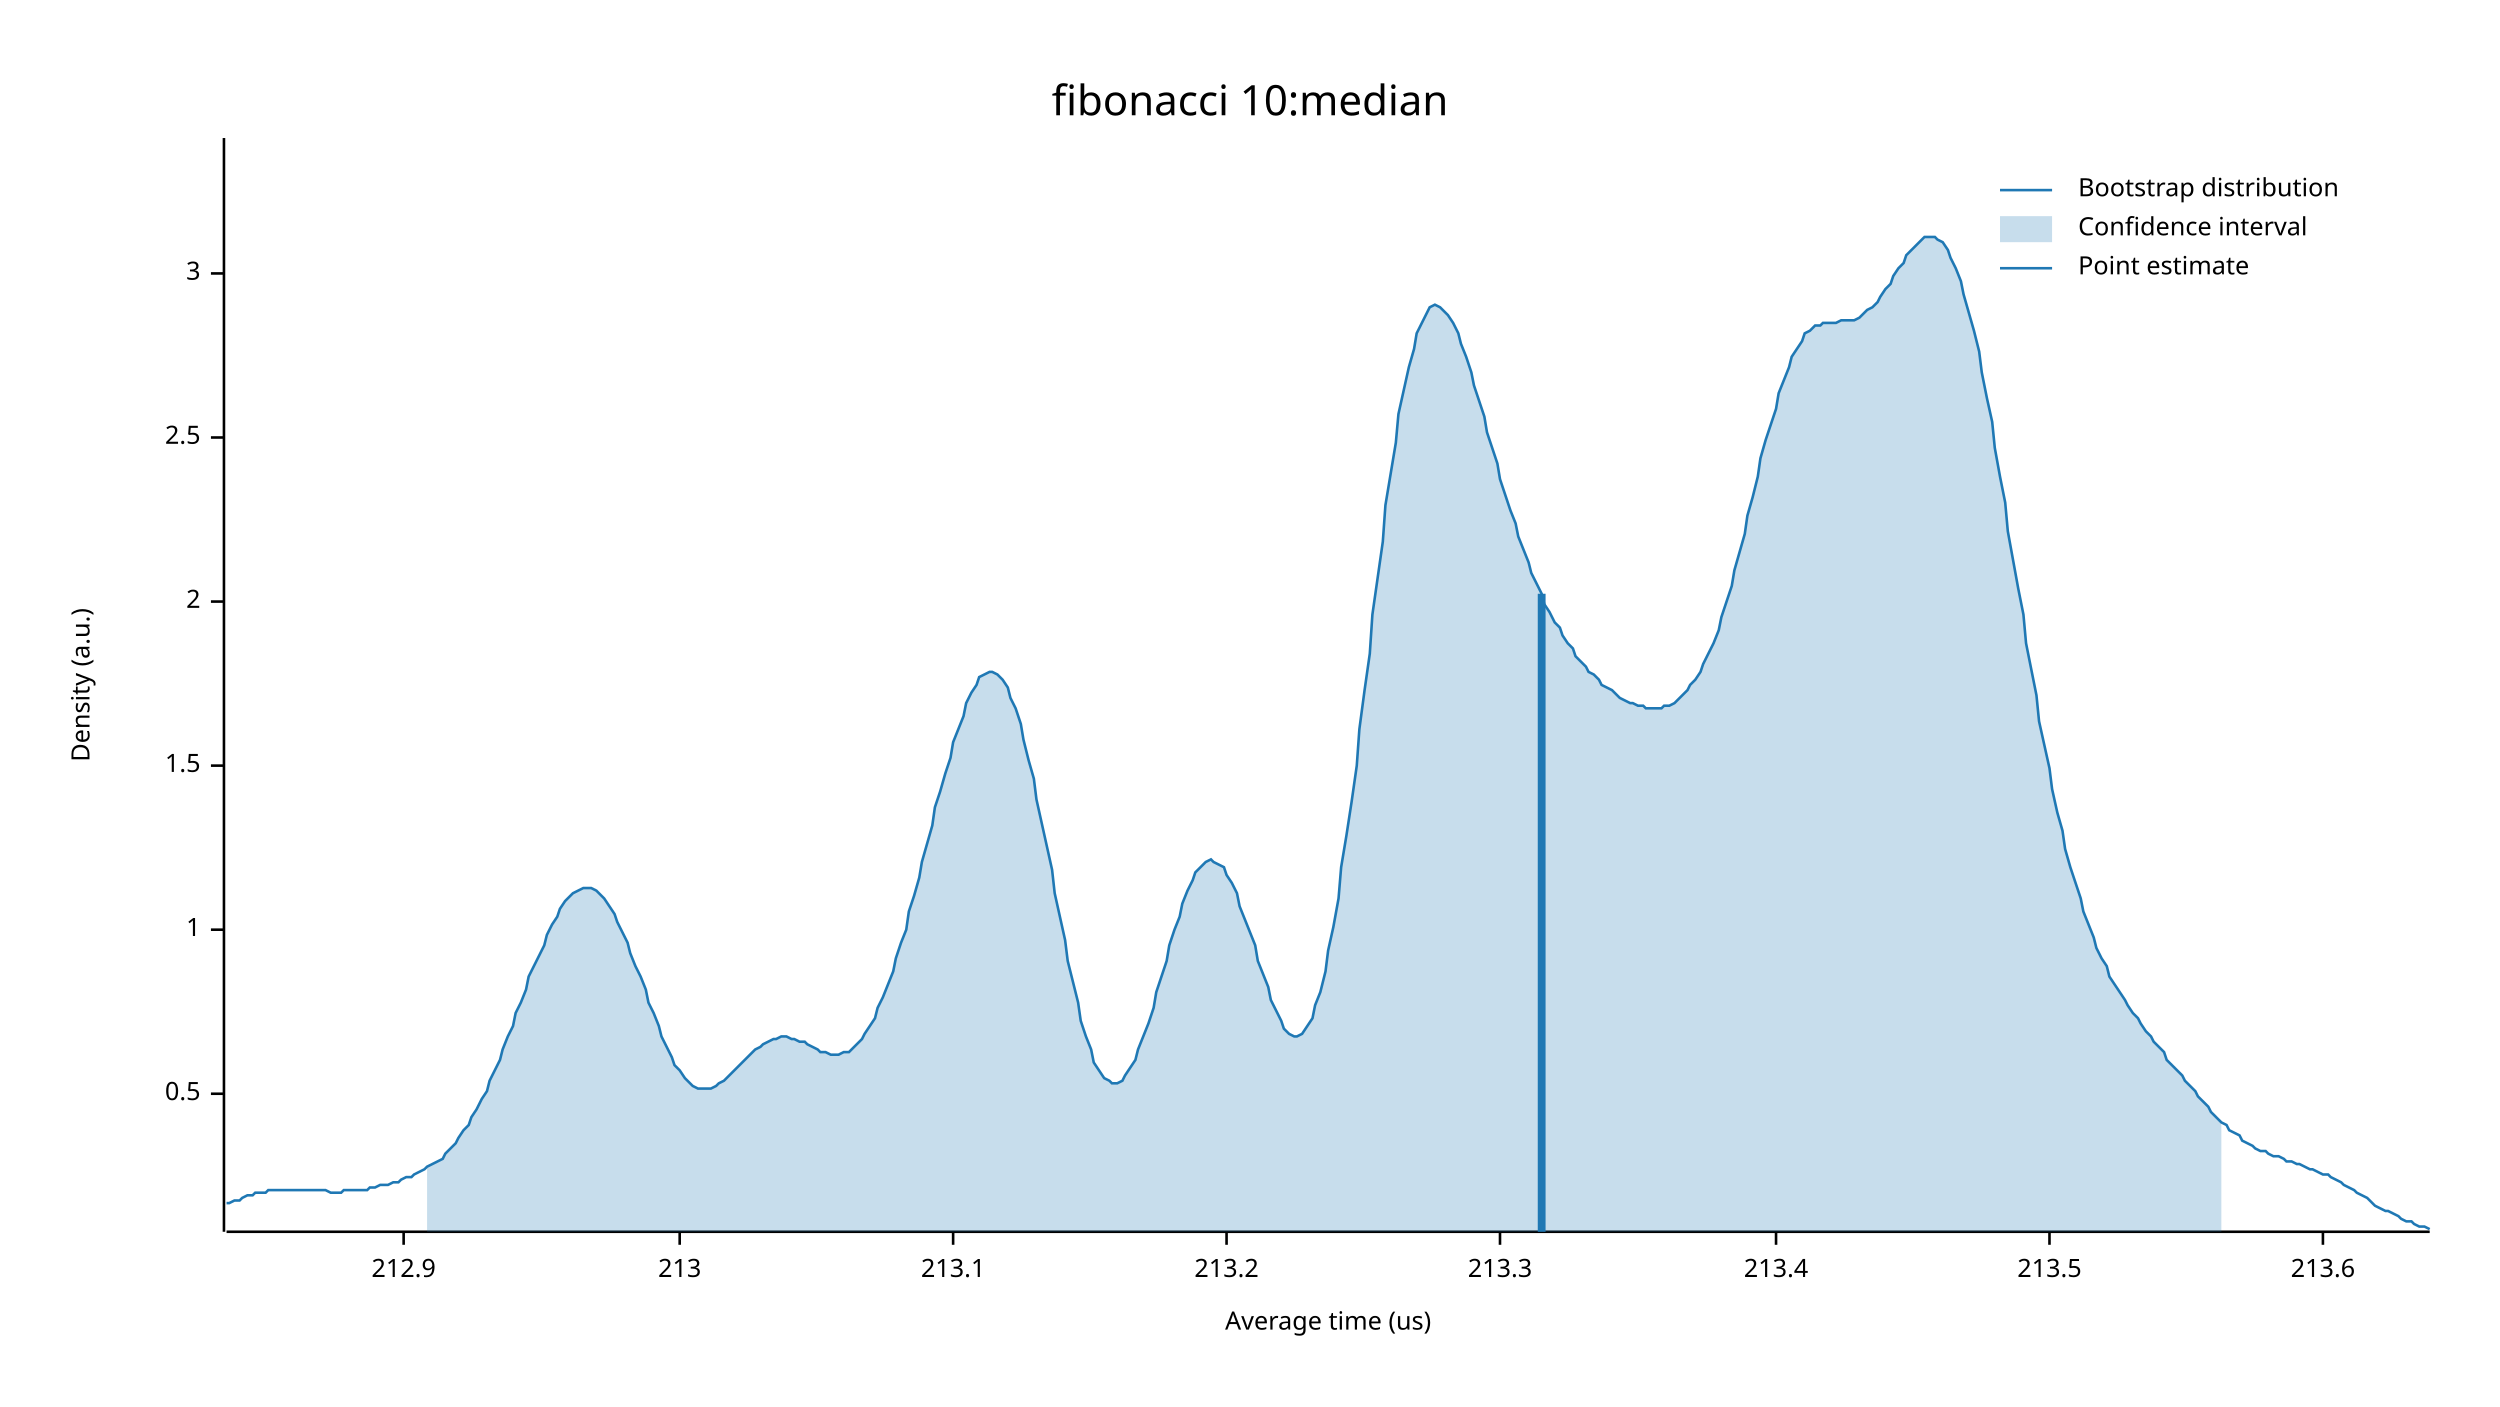
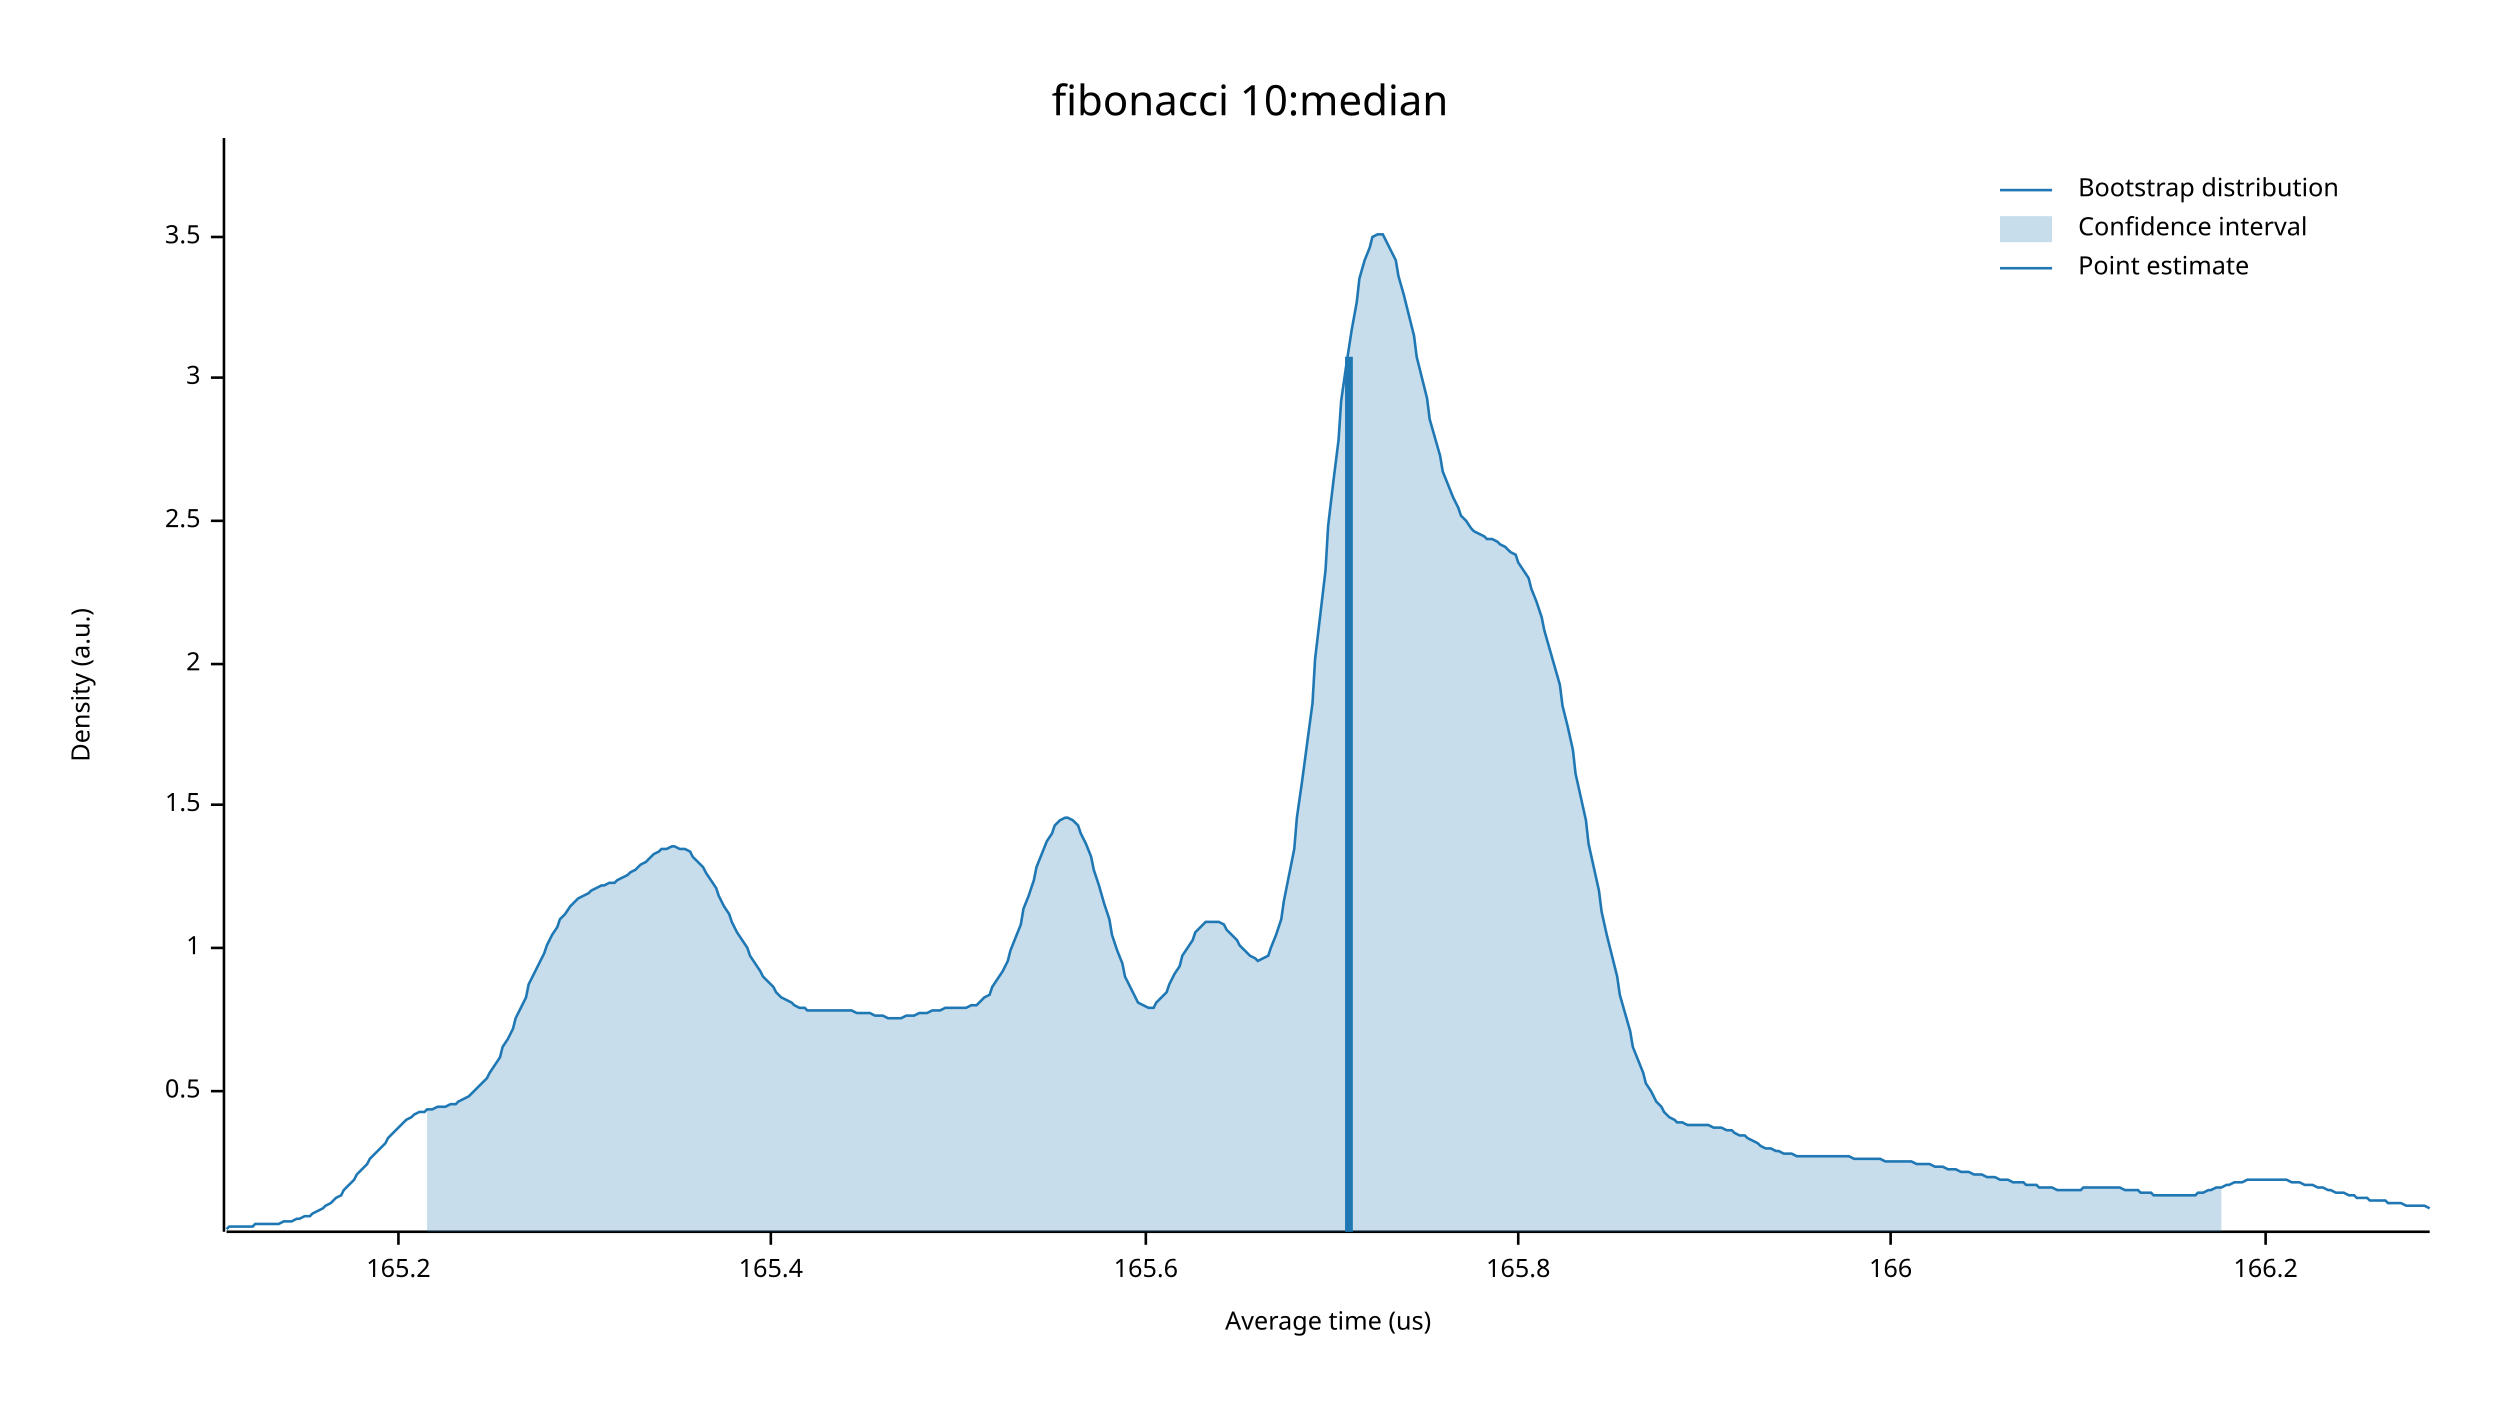
<svg xmlns="http://www.w3.org/2000/svg" width="960" height="540">
  <text x="480" y="32" dy="0.76em" text-anchor="middle" font-family="sans-serif" font-size="16.129" opacity="1" fill="#000000">
fibonacci 10:median
</text>
  <text x="27" y="263" dy="0.76em" text-anchor="middle" font-family="sans-serif" font-size="9.677" opacity="1" fill="#000000" transform="rotate(270, 27, 263)">
Density (a.u.)
</text>
  <text x="510" y="513" dy="-0.5ex" text-anchor="middle" font-family="sans-serif" font-size="9.677" opacity="1" fill="#000000">
Average time (us)
</text>
  <polyline fill="none" opacity="1" stroke="#000000" stroke-width="1" points="86,53 86,473 " />
-   <text x="77" y="420" dy="0.5ex" text-anchor="end" font-family="sans-serif" font-size="9.677" opacity="1" fill="#000000">
+   <text x="77" y="419" dy="0.5ex" text-anchor="end" font-family="sans-serif" font-size="9.677" opacity="1" fill="#000000">
0.5
</text>
-   <polyline fill="none" opacity="1" stroke="#000000" stroke-width="1" points="81,420 86,420 " />
-   <text x="77" y="357" dy="0.5ex" text-anchor="end" font-family="sans-serif" font-size="9.677" opacity="1" fill="#000000">
+   <polyline fill="none" opacity="1" stroke="#000000" stroke-width="1" points="81,419 86,419 " />
+   <text x="77" y="364" dy="0.5ex" text-anchor="end" font-family="sans-serif" font-size="9.677" opacity="1" fill="#000000">
1
</text>
-   <polyline fill="none" opacity="1" stroke="#000000" stroke-width="1" points="81,357 86,357 " />
-   <text x="77" y="294" dy="0.5ex" text-anchor="end" font-family="sans-serif" font-size="9.677" opacity="1" fill="#000000">
+   <polyline fill="none" opacity="1" stroke="#000000" stroke-width="1" points="81,364 86,364 " />
+   <text x="77" y="309" dy="0.5ex" text-anchor="end" font-family="sans-serif" font-size="9.677" opacity="1" fill="#000000">
1.5
</text>
-   <polyline fill="none" opacity="1" stroke="#000000" stroke-width="1" points="81,294 86,294 " />
-   <text x="77" y="231" dy="0.5ex" text-anchor="end" font-family="sans-serif" font-size="9.677" opacity="1" fill="#000000">
+   <polyline fill="none" opacity="1" stroke="#000000" stroke-width="1" points="81,309 86,309 " />
+   <text x="77" y="255" dy="0.5ex" text-anchor="end" font-family="sans-serif" font-size="9.677" opacity="1" fill="#000000">
2
</text>
-   <polyline fill="none" opacity="1" stroke="#000000" stroke-width="1" points="81,231 86,231 " />
-   <text x="77" y="168" dy="0.5ex" text-anchor="end" font-family="sans-serif" font-size="9.677" opacity="1" fill="#000000">
+   <polyline fill="none" opacity="1" stroke="#000000" stroke-width="1" points="81,255 86,255 " />
+   <text x="77" y="200" dy="0.5ex" text-anchor="end" font-family="sans-serif" font-size="9.677" opacity="1" fill="#000000">
2.5
</text>
-   <polyline fill="none" opacity="1" stroke="#000000" stroke-width="1" points="81,168 86,168 " />
-   <text x="77" y="105" dy="0.5ex" text-anchor="end" font-family="sans-serif" font-size="9.677" opacity="1" fill="#000000">
+   <polyline fill="none" opacity="1" stroke="#000000" stroke-width="1" points="81,200 86,200 " />
+   <text x="77" y="145" dy="0.5ex" text-anchor="end" font-family="sans-serif" font-size="9.677" opacity="1" fill="#000000">
3
</text>
-   <polyline fill="none" opacity="1" stroke="#000000" stroke-width="1" points="81,105 86,105 " />
+   <polyline fill="none" opacity="1" stroke="#000000" stroke-width="1" points="81,145 86,145 " />
+   <text x="77" y="91" dy="0.5ex" text-anchor="end" font-family="sans-serif" font-size="9.677" opacity="1" fill="#000000">
+ 3.5
+ </text>
+   <polyline fill="none" opacity="1" stroke="#000000" stroke-width="1" points="81,91 86,91 " />
  <polyline fill="none" opacity="1" stroke="#000000" stroke-width="1" points="87,473 933,473 " />
-   <text x="155" y="483" dy="0.76em" text-anchor="middle" font-family="sans-serif" font-size="9.677" opacity="1" fill="#000000">
- 212.9
+   <text x="153" y="483" dy="0.76em" text-anchor="middle" font-family="sans-serif" font-size="9.677" opacity="1" fill="#000000">
+ 165.2
</text>
-   <polyline fill="none" opacity="1" stroke="#000000" stroke-width="1" points="155,473 155,478 " />
-   <text x="261" y="483" dy="0.76em" text-anchor="middle" font-family="sans-serif" font-size="9.677" opacity="1" fill="#000000">
- 213
+   <polyline fill="none" opacity="1" stroke="#000000" stroke-width="1" points="153,473 153,478 " />
+   <text x="296" y="483" dy="0.76em" text-anchor="middle" font-family="sans-serif" font-size="9.677" opacity="1" fill="#000000">
+ 165.4
</text>
-   <polyline fill="none" opacity="1" stroke="#000000" stroke-width="1" points="261,473 261,478 " />
-   <text x="366" y="483" dy="0.76em" text-anchor="middle" font-family="sans-serif" font-size="9.677" opacity="1" fill="#000000">
- 213.1
+   <polyline fill="none" opacity="1" stroke="#000000" stroke-width="1" points="296,473 296,478 " />
+   <text x="440" y="483" dy="0.76em" text-anchor="middle" font-family="sans-serif" font-size="9.677" opacity="1" fill="#000000">
+ 165.6
</text>
-   <polyline fill="none" opacity="1" stroke="#000000" stroke-width="1" points="366,473 366,478 " />
-   <text x="471" y="483" dy="0.76em" text-anchor="middle" font-family="sans-serif" font-size="9.677" opacity="1" fill="#000000">
- 213.2
+   <polyline fill="none" opacity="1" stroke="#000000" stroke-width="1" points="440,473 440,478 " />
+   <text x="583" y="483" dy="0.76em" text-anchor="middle" font-family="sans-serif" font-size="9.677" opacity="1" fill="#000000">
+ 165.8
</text>
-   <polyline fill="none" opacity="1" stroke="#000000" stroke-width="1" points="471,473 471,478 " />
-   <text x="576" y="483" dy="0.76em" text-anchor="middle" font-family="sans-serif" font-size="9.677" opacity="1" fill="#000000">
- 213.3
+   <polyline fill="none" opacity="1" stroke="#000000" stroke-width="1" points="583,473 583,478 " />
+   <text x="726" y="483" dy="0.76em" text-anchor="middle" font-family="sans-serif" font-size="9.677" opacity="1" fill="#000000">
+ 166
</text>
-   <polyline fill="none" opacity="1" stroke="#000000" stroke-width="1" points="576,473 576,478 " />
-   <text x="682" y="483" dy="0.76em" text-anchor="middle" font-family="sans-serif" font-size="9.677" opacity="1" fill="#000000">
- 213.4
+   <polyline fill="none" opacity="1" stroke="#000000" stroke-width="1" points="726,473 726,478 " />
+   <text x="870" y="483" dy="0.76em" text-anchor="middle" font-family="sans-serif" font-size="9.677" opacity="1" fill="#000000">
+ 166.2
</text>
-   <polyline fill="none" opacity="1" stroke="#000000" stroke-width="1" points="682,473 682,478 " />
-   <text x="787" y="483" dy="0.76em" text-anchor="middle" font-family="sans-serif" font-size="9.677" opacity="1" fill="#000000">
- 213.5
- </text>
-   <polyline fill="none" opacity="1" stroke="#000000" stroke-width="1" points="787,473 787,478 " />
-   <text x="892" y="483" dy="0.76em" text-anchor="middle" font-family="sans-serif" font-size="9.677" opacity="1" fill="#000000">
- 213.6
- </text>
-   <polyline fill="none" opacity="1" stroke="#000000" stroke-width="1" points="892,473 892,478 " />
-   <polyline fill="none" opacity="1" stroke="#1F78B4" stroke-width="1" points="87,462 88,462 90,461 92,461 93,460 95,459 97,459 98,458 100,458 102,458 103,457 105,457 107,457 109,457 110,457 112,457 114,457 115,457 117,457 119,457 120,457 122,457 124,457 125,457 127,458 129,458 131,458 132,457 134,457 136,457 137,457 139,457 141,457 142,456 144,456 146,455 148,455 149,455 151,454 153,454 154,453 156,452 158,452 159,451 161,450 163,449 164,448 166,447 168,446 170,445 171,443 173,441 175,439 176,437 178,434 180,432 181,429 183,426 185,422 187,419 188,415 190,411 192,407 193,403 195,398 197,394 198,389 200,385 202,380 203,375 205,371 207,367 209,363 210,359 212,355 214,352 215,349 217,346 219,344 220,343 222,342 224,341 226,341 227,341 229,342 231,344 232,345 234,348 236,351 237,354 239,358 241,362 242,366 244,371 246,375 248,380 249,385 251,389 253,394 254,398 256,402 258,406 259,409 261,411 263,414 265,416 266,417 268,418 270,418 271,418 273,418 275,417 276,416 278,415 280,413 281,412 283,410 285,408 287,406 288,405 290,403 292,402 293,401 295,400 297,399 298,399 300,398 302,398 304,399 305,399 307,400 309,400 310,401 312,402 314,403 315,404 317,404 319,405 320,405 322,405 324,404 326,404 327,403 329,401 331,399 332,397 334,394 336,391 337,387 339,383 341,378 343,373 344,368 346,362 348,357 349,350 351,344 353,337 354,331 356,324 358,317 359,310 361,304 363,297 365,291 366,285 368,280 370,275 371,270 373,266 375,263 376,260 378,259 380,258 381,258 383,259 385,261 387,264 388,268 390,272 392,278 393,284 395,292 397,299 398,307 400,316 402,325 404,334 405,343 407,352 409,361 410,369 412,377 414,385 415,392 417,398 419,403 420,408 422,411 424,414 426,415 427,416 429,416 431,415 432,413 434,410 436,407 437,403 439,398 441,393 443,387 444,381 446,375 448,369 449,363 451,357 453,352 454,347 456,342 458,338 459,335 461,333 463,331 465,330 466,331 468,332 470,333 471,336 473,339 475,343 476,348 478,353 480,358 482,363 483,369 485,374 487,379 488,384 490,388 492,392 493,395 495,397 497,398 498,398 500,397 502,394 504,391 505,386 507,381 509,373 510,365 512,356 514,345 515,333 517,321 519,308 521,294 522,280 524,265 526,251 527,236 529,222 531,208 532,194 534,182 536,170 537,159 539,150 541,141 543,134 544,128 546,124 548,120 549,118 551,117 553,118 554,119 556,121 558,124 560,128 561,132 563,137 565,143 566,148 568,154 570,160 571,166 573,172 575,178 576,184 578,190 580,196 582,201 583,206 585,211 587,216 588,220 590,224 592,228 593,232 595,235 597,239 599,241 600,244 602,247 604,249 605,252 607,254 609,256 610,258 612,259 614,261 615,263 617,264 619,265 621,267 622,268 624,269 626,270 627,270 629,271 631,271 632,272 634,272 636,272 638,272 639,271 641,271 643,270 644,269 646,267 648,265 649,263 651,261 653,258 654,255 656,251 658,247 660,242 661,237 663,231 665,225 666,219 668,212 670,205 671,198 673,191 675,183 676,176 678,169 680,163 682,157 683,151 685,146 687,141 688,137 690,134 692,131 693,128 695,127 697,125 699,125 700,124 702,124 704,124 705,124 707,123 709,123 710,123 712,123 714,122 715,121 717,119 719,118 721,116 722,114 724,111 726,109 727,106 729,103 731,101 732,98 734,96 736,94 738,92 739,91 741,91 743,91 744,92 746,93 748,96 749,99 751,103 753,108 754,113 756,120 758,127 760,135 761,143 763,153 765,162 766,172 768,183 770,193 771,204 773,215 775,226 777,236 778,247 780,257 782,267 783,277 785,286 787,295 788,303 790,312 792,319 793,326 795,333 797,339 799,345 800,350 802,355 804,360 805,364 807,368 809,371 810,375 812,378 814,381 816,384 817,386 819,389 821,391 822,393 824,396 826,398 827,400 829,402 831,404 832,407 834,409 836,411 838,413 839,415 841,417 843,419 844,421 846,423 848,425 849,427 851,429 853,431 855,432 856,434 858,435 860,436 861,438 863,439 865,440 866,441 868,442 870,442 871,443 873,444 875,444 877,445 878,446 880,446 882,447 883,447 885,448 887,449 888,449 890,450 892,451 894,451 895,452 897,453 899,454 900,455 902,456 904,457 905,458 907,459 909,460 910,461 912,463 914,464 916,465 917,465 919,466 921,467 922,468 924,469 926,469 927,470 929,471 931,471 933,472 " />
-   <polygon opacity="0.25" fill="#1F78B4" points="164,448 166,447 168,446 170,445 171,443 173,441 175,439 176,437 178,434 180,432 181,429 183,426 185,422 187,419 188,415 190,411 192,407 193,403 195,398 197,394 198,389 200,385 202,380 203,375 205,371 207,367 209,363 210,359 212,355 214,352 215,349 217,346 219,344 220,343 222,342 224,341 226,341 227,341 229,342 231,344 232,345 234,348 236,351 237,354 239,358 241,362 242,366 244,371 246,375 248,380 249,385 251,389 253,394 254,398 256,402 258,406 259,409 261,411 263,414 265,416 266,417 268,418 270,418 271,418 273,418 275,417 276,416 278,415 280,413 281,412 283,410 285,408 287,406 288,405 290,403 292,402 293,401 295,400 297,399 298,399 300,398 302,398 304,399 305,399 307,400 309,400 310,401 312,402 314,403 315,404 317,404 319,405 320,405 322,405 324,404 326,404 327,403 329,401 331,399 332,397 334,394 336,391 337,387 339,383 341,378 343,373 344,368 346,362 348,357 349,350 351,344 353,337 354,331 356,324 358,317 359,310 361,304 363,297 365,291 366,285 368,280 370,275 371,270 373,266 375,263 376,260 378,259 380,258 381,258 383,259 385,261 387,264 388,268 390,272 392,278 393,284 395,292 397,299 398,307 400,316 402,325 404,334 405,343 407,352 409,361 410,369 412,377 414,385 415,392 417,398 419,403 420,408 422,411 424,414 426,415 427,416 429,416 431,415 432,413 434,410 436,407 437,403 439,398 441,393 443,387 444,381 446,375 448,369 449,363 451,357 453,352 454,347 456,342 458,338 459,335 461,333 463,331 465,330 466,331 468,332 470,333 471,336 473,339 475,343 476,348 478,353 480,358 482,363 483,369 485,374 487,379 488,384 490,388 492,392 493,395 495,397 497,398 498,398 500,397 502,394 504,391 505,386 507,381 509,373 510,365 512,356 514,345 515,333 517,321 519,308 521,294 522,280 524,265 526,251 527,236 529,222 531,208 532,194 534,182 536,170 537,159 539,150 541,141 543,134 544,128 546,124 548,120 549,118 551,117 553,118 554,119 556,121 558,124 560,128 561,132 563,137 565,143 566,148 568,154 570,160 571,166 573,172 575,178 576,184 578,190 580,196 582,201 583,206 585,211 587,216 588,220 590,224 592,228 593,232 595,235 597,239 599,241 600,244 602,247 604,249 605,252 607,254 609,256 610,258 612,259 614,261 615,263 617,264 619,265 621,267 622,268 624,269 626,270 627,270 629,271 631,271 632,272 634,272 636,272 638,272 639,271 641,271 643,270 644,269 646,267 648,265 649,263 651,261 653,258 654,255 656,251 658,247 660,242 661,237 663,231 665,225 666,219 668,212 670,205 671,198 673,191 675,183 676,176 678,169 680,163 682,157 683,151 685,146 687,141 688,137 690,134 692,131 693,128 695,127 697,125 699,125 700,124 702,124 704,124 705,124 707,123 709,123 710,123 712,123 714,122 715,121 717,119 719,118 721,116 722,114 724,111 726,109 727,106 729,103 731,101 732,98 734,96 736,94 738,92 739,91 741,91 743,91 744,92 746,93 748,96 749,99 751,103 753,108 754,113 756,120 758,127 760,135 761,143 763,153 765,162 766,172 768,183 770,193 771,204 773,215 775,226 777,236 778,247 780,257 782,267 783,277 785,286 787,295 788,303 790,312 792,319 793,326 795,333 797,339 799,345 800,350 802,355 804,360 805,364 807,368 809,371 810,375 812,378 814,381 816,384 817,386 819,389 821,391 822,393 824,396 826,398 827,400 829,402 831,404 832,407 834,409 836,411 838,413 839,415 841,417 843,419 844,421 846,423 848,425 849,427 851,429 853,431 853,473 164,473 " />
-   <polyline fill="none" opacity="1" stroke="#1F78B4" stroke-width="3" points="592,473 592,228 " />
+   <polyline fill="none" opacity="1" stroke="#000000" stroke-width="1" points="870,473 870,478 " />
+   <polyline fill="none" opacity="1" stroke="#1F78B4" stroke-width="1" points="87,472 88,471 90,471 92,471 93,471 95,471 97,471 98,470 100,470 102,470 103,470 105,470 107,470 109,469 110,469 112,469 114,468 115,468 117,467 119,467 120,466 122,465 124,464 125,463 127,462 129,460 131,459 132,457 134,455 136,453 137,451 139,449 141,447 142,445 144,443 146,441 148,439 149,437 151,435 153,433 154,432 156,430 158,429 159,428 161,427 163,427 164,426 166,426 168,425 170,425 171,425 173,424 175,424 176,423 178,422 180,421 181,420 183,418 185,416 187,414 188,412 190,409 192,406 193,402 195,399 197,395 198,391 200,387 202,383 203,378 205,374 207,370 209,366 210,363 212,359 214,356 215,353 217,351 219,348 220,347 222,345 224,344 226,343 227,342 229,341 231,340 232,340 234,339 236,339 237,338 239,337 241,336 242,335 244,334 246,332 248,331 249,330 251,328 253,327 254,326 256,326 258,325 259,325 261,326 263,326 265,327 266,329 268,331 270,333 271,335 273,338 275,341 276,344 278,348 280,351 281,354 283,358 285,361 287,364 288,367 290,370 292,373 293,375 295,377 297,379 298,381 300,383 302,384 304,385 305,386 307,387 309,387 310,388 312,388 314,388 315,388 317,388 319,388 320,388 322,388 324,388 326,388 327,388 329,389 331,389 332,389 334,389 336,390 337,390 339,390 341,391 343,391 344,391 346,391 348,390 349,390 351,390 353,389 354,389 356,389 358,388 359,388 361,388 363,387 365,387 366,387 368,387 370,387 371,387 373,386 375,386 376,385 378,383 380,382 381,379 383,376 385,373 387,369 388,365 390,360 392,355 393,349 395,344 397,338 398,333 400,328 402,323 404,320 405,317 407,315 409,314 410,314 412,315 414,317 415,320 417,324 419,329 420,334 422,340 424,347 426,353 427,359 429,365 431,370 432,375 434,379 436,383 437,385 439,386 441,387 443,387 444,385 446,383 448,381 449,378 451,374 453,371 454,367 456,364 458,361 459,358 461,356 463,354 465,354 466,354 468,354 470,355 471,357 473,359 475,361 476,363 478,365 480,367 482,368 483,369 485,368 487,367 488,364 490,359 492,353 493,346 495,336 497,326 498,314 500,300 502,285 504,270 505,253 507,236 509,219 510,202 512,185 514,169 515,154 517,140 519,127 521,116 522,107 524,100 526,95 527,91 529,90 531,90 532,92 534,96 536,100 537,106 539,113 541,121 543,129 544,137 546,145 548,153 549,161 551,168 553,175 554,181 556,186 558,191 560,195 561,198 563,200 565,203 566,204 568,205 570,206 571,207 573,207 575,208 576,209 578,210 580,212 582,213 583,216 585,219 587,222 588,226 590,231 592,237 593,242 595,249 597,256 599,263 600,271 602,279 604,288 605,297 607,306 609,315 610,324 612,333 614,342 615,350 617,359 619,367 621,375 622,382 624,389 626,396 627,402 629,407 631,412 632,416 634,419 636,423 638,425 639,427 641,429 643,430 644,431 646,431 648,432 649,432 651,432 653,432 654,432 656,432 658,433 660,433 661,433 663,434 665,434 666,435 668,436 670,436 671,437 673,438 675,439 676,440 678,441 680,441 682,442 683,442 685,443 687,443 688,443 690,444 692,444 693,444 695,444 697,444 699,444 700,444 702,444 704,444 705,444 707,444 709,444 710,444 712,445 714,445 715,445 717,445 719,445 721,445 722,445 724,446 726,446 727,446 729,446 731,446 732,446 734,446 736,447 738,447 739,447 741,447 743,448 744,448 746,448 748,449 749,449 751,449 753,450 754,450 756,450 758,451 760,451 761,451 763,452 765,452 766,452 768,453 770,453 771,453 773,454 775,454 777,454 778,455 780,455 782,455 783,456 785,456 787,456 788,456 790,457 792,457 793,457 795,457 797,457 799,457 800,456 802,456 804,456 805,456 807,456 809,456 810,456 812,456 814,456 816,457 817,457 819,457 821,457 822,458 824,458 826,458 827,459 829,459 831,459 832,459 834,459 836,459 838,459 839,459 841,459 843,459 844,458 846,458 848,457 849,457 851,456 853,456 855,455 856,455 858,454 860,454 861,454 863,453 865,453 866,453 868,453 870,453 871,453 873,453 875,453 877,453 878,453 880,454 882,454 883,454 885,455 887,455 888,455 890,456 892,456 894,457 895,457 897,458 899,458 900,458 902,459 904,459 905,460 907,460 909,460 910,461 912,461 914,461 916,461 917,462 919,462 921,462 922,462 924,463 926,463 927,463 929,463 931,463 933,464 " />
+   <polygon opacity="0.25" fill="#1F78B4" points="164,426 166,426 168,425 170,425 171,425 173,424 175,424 176,423 178,422 180,421 181,420 183,418 185,416 187,414 188,412 190,409 192,406 193,402 195,399 197,395 198,391 200,387 202,383 203,378 205,374 207,370 209,366 210,363 212,359 214,356 215,353 217,351 219,348 220,347 222,345 224,344 226,343 227,342 229,341 231,340 232,340 234,339 236,339 237,338 239,337 241,336 242,335 244,334 246,332 248,331 249,330 251,328 253,327 254,326 256,326 258,325 259,325 261,326 263,326 265,327 266,329 268,331 270,333 271,335 273,338 275,341 276,344 278,348 280,351 281,354 283,358 285,361 287,364 288,367 290,370 292,373 293,375 295,377 297,379 298,381 300,383 302,384 304,385 305,386 307,387 309,387 310,388 312,388 314,388 315,388 317,388 319,388 320,388 322,388 324,388 326,388 327,388 329,389 331,389 332,389 334,389 336,390 337,390 339,390 341,391 343,391 344,391 346,391 348,390 349,390 351,390 353,389 354,389 356,389 358,388 359,388 361,388 363,387 365,387 366,387 368,387 370,387 371,387 373,386 375,386 376,385 378,383 380,382 381,379 383,376 385,373 387,369 388,365 390,360 392,355 393,349 395,344 397,338 398,333 400,328 402,323 404,320 405,317 407,315 409,314 410,314 412,315 414,317 415,320 417,324 419,329 420,334 422,340 424,347 426,353 427,359 429,365 431,370 432,375 434,379 436,383 437,385 439,386 441,387 443,387 444,385 446,383 448,381 449,378 451,374 453,371 454,367 456,364 458,361 459,358 461,356 463,354 465,354 466,354 468,354 470,355 471,357 473,359 475,361 476,363 478,365 480,367 482,368 483,369 485,368 487,367 488,364 490,359 492,353 493,346 495,336 497,326 498,314 500,300 502,285 504,270 505,253 507,236 509,219 510,202 512,185 514,169 515,154 517,140 519,127 521,116 522,107 524,100 526,95 527,91 529,90 531,90 532,92 534,96 536,100 537,106 539,113 541,121 543,129 544,137 546,145 548,153 549,161 551,168 553,175 554,181 556,186 558,191 560,195 561,198 563,200 565,203 566,204 568,205 570,206 571,207 573,207 575,208 576,209 578,210 580,212 582,213 583,216 585,219 587,222 588,226 590,231 592,237 593,242 595,249 597,256 599,263 600,271 602,279 604,288 605,297 607,306 609,315 610,324 612,333 614,342 615,350 617,359 619,367 621,375 622,382 624,389 626,396 627,402 629,407 631,412 632,416 634,419 636,423 638,425 639,427 641,429 643,430 644,431 646,431 648,432 649,432 651,432 653,432 654,432 656,432 658,433 660,433 661,433 663,434 665,434 666,435 668,436 670,436 671,437 673,438 675,439 676,440 678,441 680,441 682,442 683,442 685,443 687,443 688,443 690,444 692,444 693,444 695,444 697,444 699,444 700,444 702,444 704,444 705,444 707,444 709,444 710,444 712,445 714,445 715,445 717,445 719,445 721,445 722,445 724,446 726,446 727,446 729,446 731,446 732,446 734,446 736,447 738,447 739,447 741,447 743,448 744,448 746,448 748,449 749,449 751,449 753,450 754,450 756,450 758,451 760,451 761,451 763,452 765,452 766,452 768,453 770,453 771,453 773,454 775,454 777,454 778,455 780,455 782,455 783,456 785,456 787,456 788,456 790,457 792,457 793,457 795,457 797,457 799,457 800,456 802,456 804,456 805,456 807,456 809,456 810,456 812,456 814,456 816,457 817,457 819,457 821,457 822,458 824,458 826,458 827,459 829,459 831,459 832,459 834,459 836,459 838,459 839,459 841,459 843,459 844,458 846,458 848,457 849,457 851,456 853,456 853,473 164,473 " />
+   <polyline fill="none" opacity="1" stroke="#1F78B4" stroke-width="3" points="518,473 518,137 " />
  <text x="798" y="68" dy="0.76em" text-anchor="start" font-family="sans-serif" font-size="9.677" opacity="1" fill="#000000">
Bootstrap distribution
</text>
  <text x="798" y="83" dy="0.76em" text-anchor="start" font-family="sans-serif" font-size="9.677" opacity="1" fill="#000000">
Confidence interval
</text>
  <text x="798" y="98" dy="0.76em" text-anchor="start" font-family="sans-serif" font-size="9.677" opacity="1" fill="#000000">
Point estimate
</text>
  <polyline fill="none" opacity="1" stroke="#1F78B4" stroke-width="1" points="768,73 788,73 " />
  <rect x="768" y="83" width="20" height="10" opacity="0.25" fill="#1F78B4" stroke="none" />
  <polyline fill="none" opacity="1" stroke="#1F78B4" stroke-width="1" points="768,103 788,103 " />
</svg>
